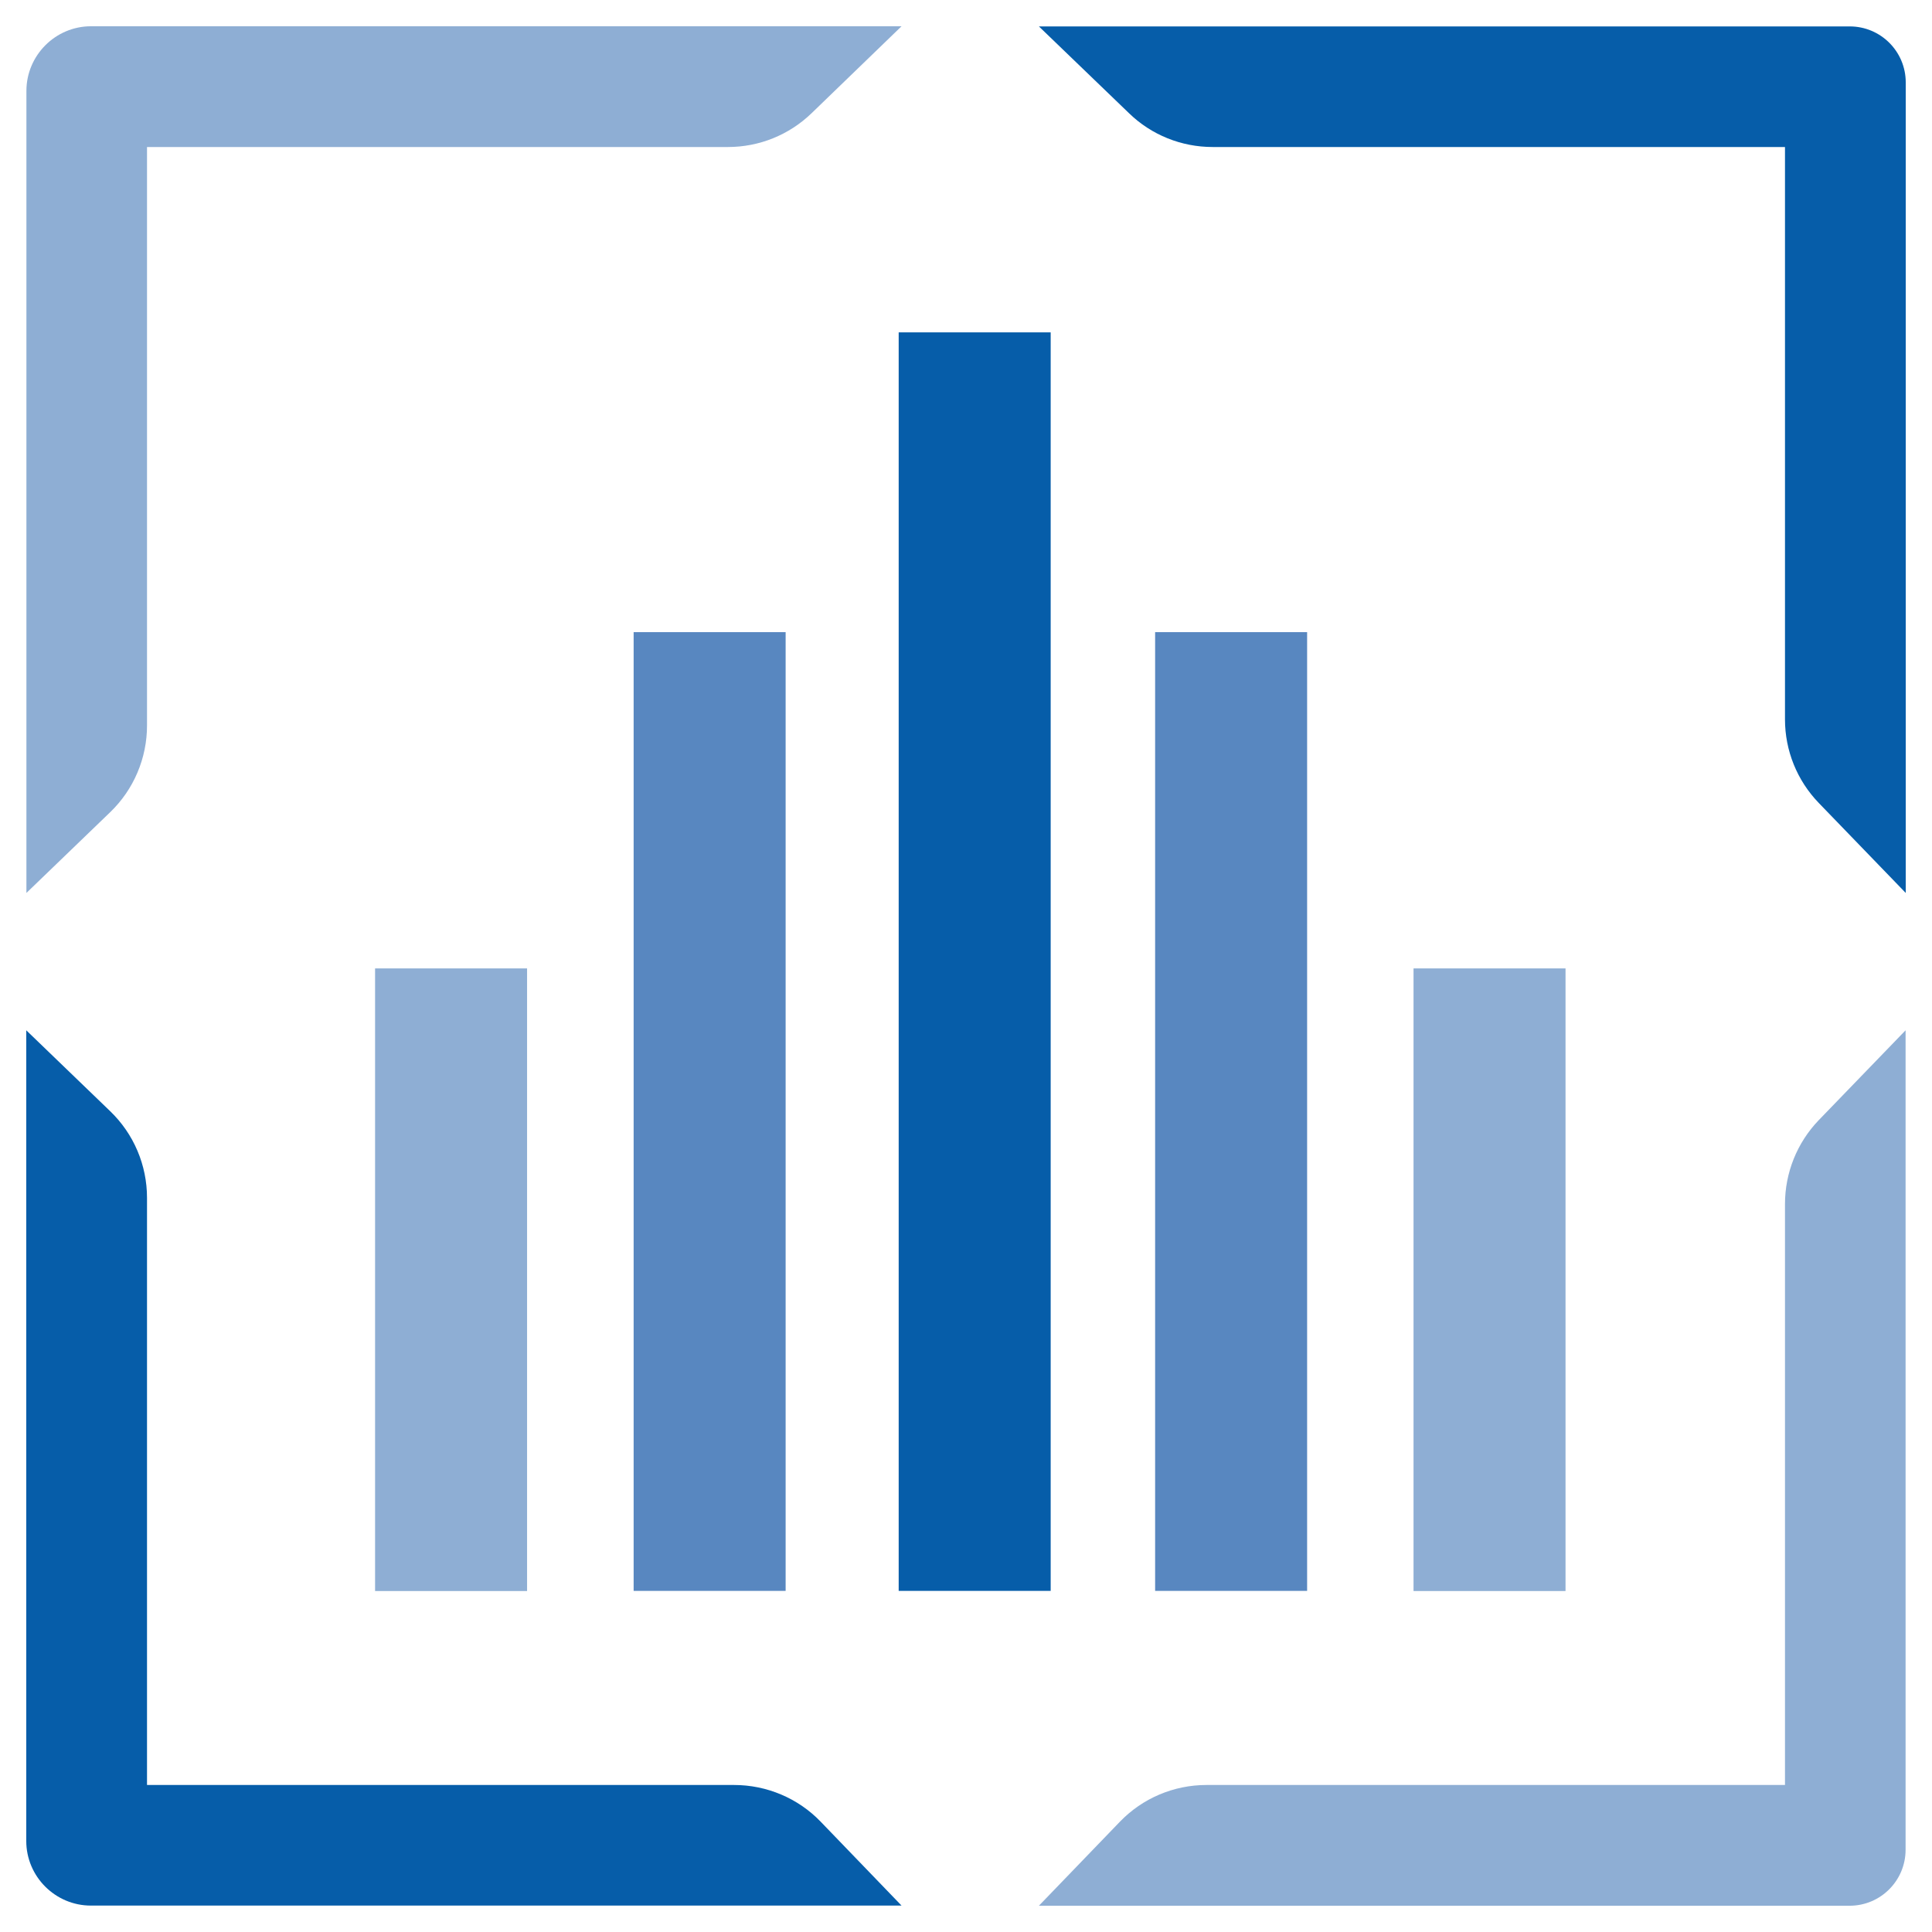
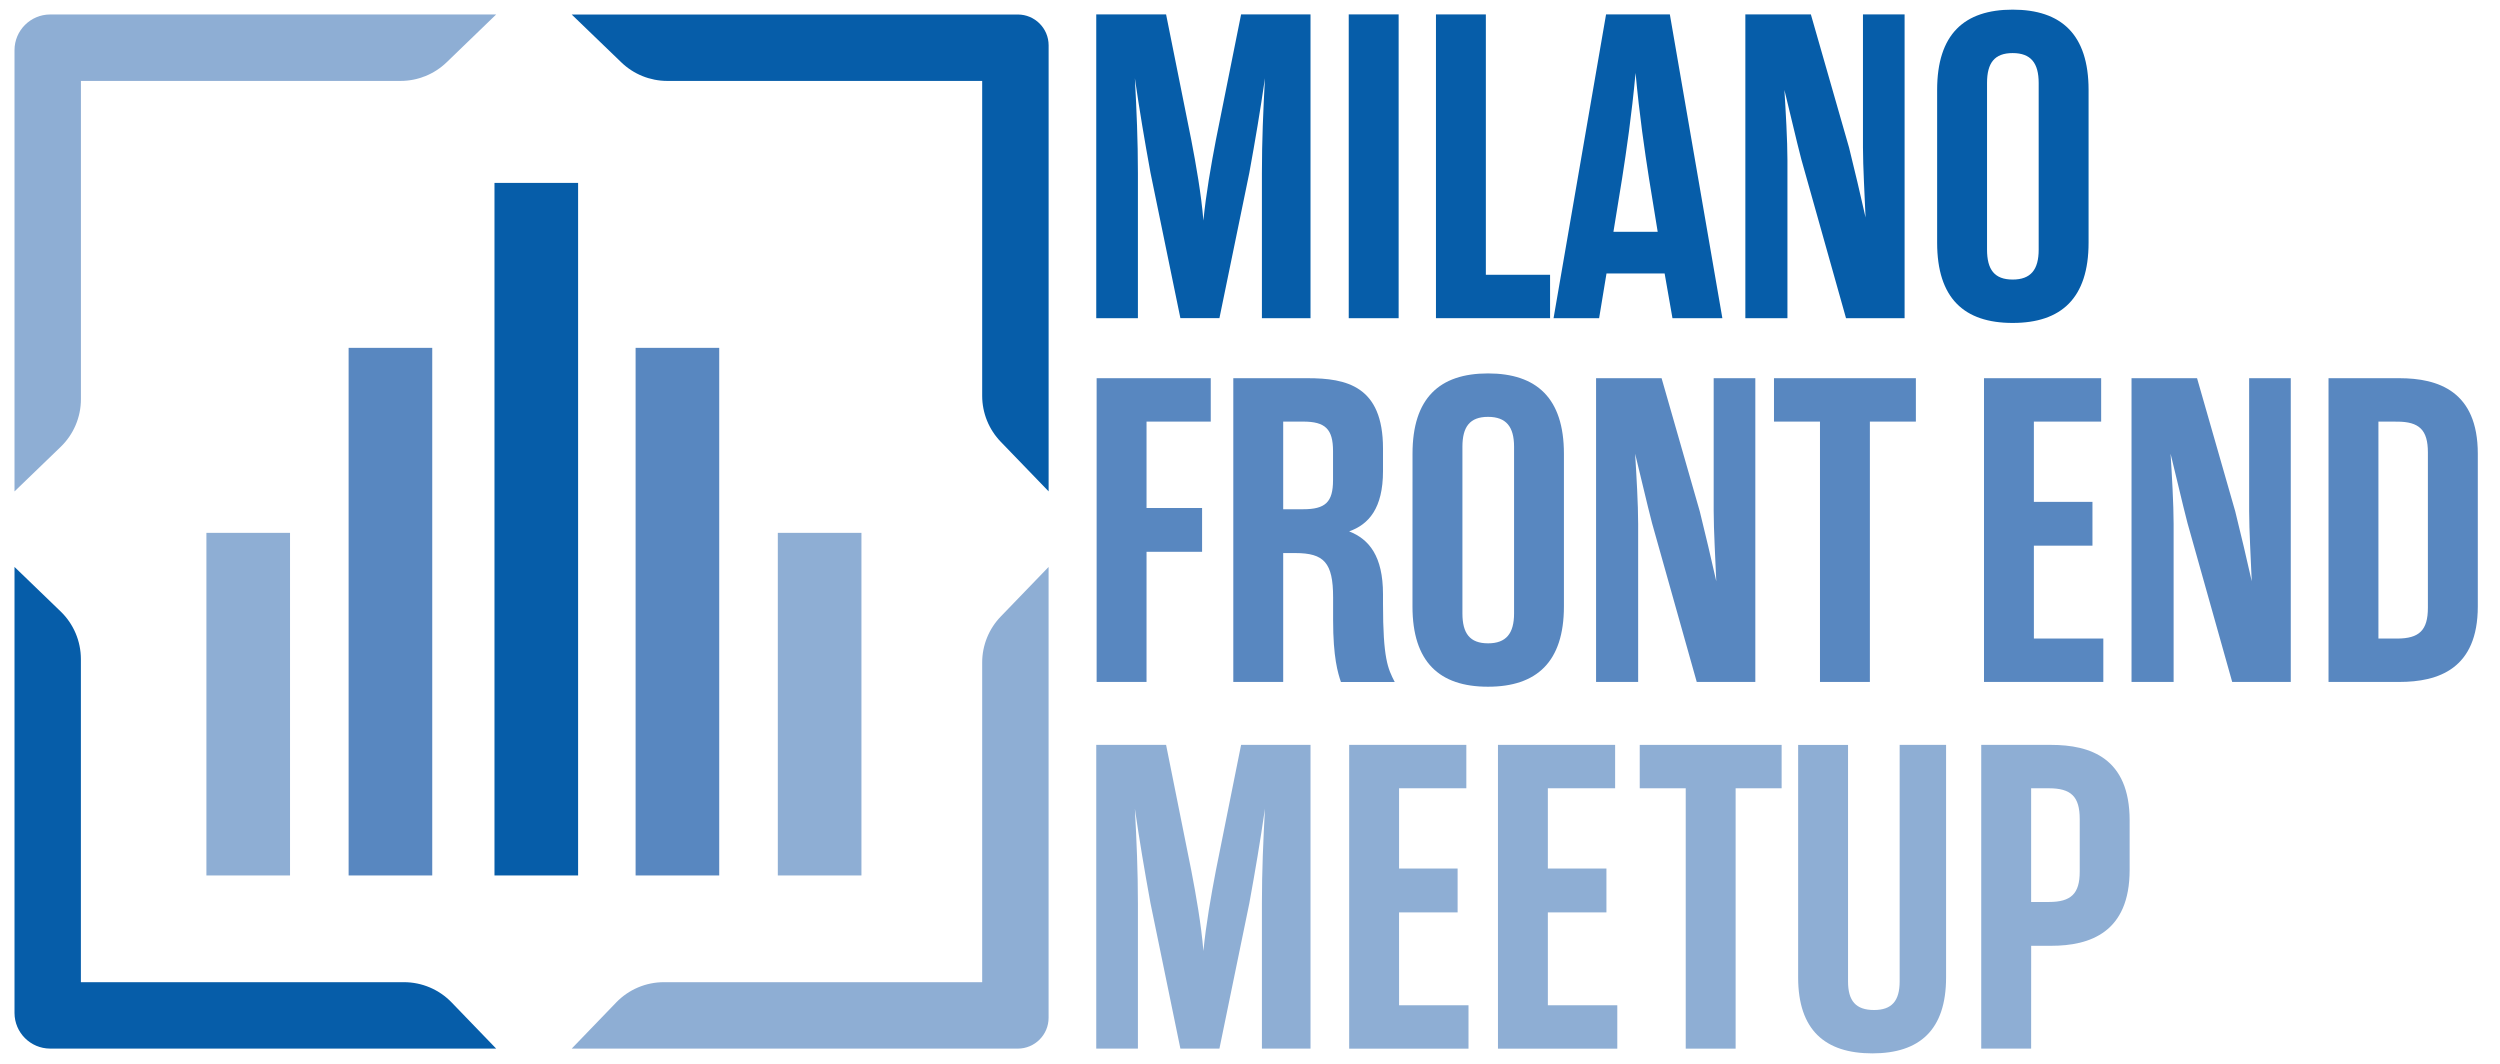
- <svg xmlns="http://www.w3.org/2000/svg" version="1.1" id="Livello_1" x="0px" y="0px" viewBox="0 0 1280 1280" style="enable-background:new 0 0 1280 1280;" xml:space="preserve">
-   <style type="text/css">
- 	.st0{fill:#065DA9;}
- 	.st1{fill:#8EAED4;}
- 	.st2{fill:#5887C0;}
- </style>
-   <g>
-     <g>
-       <path class="st0" d="M803.4,97.4h379.2v379.2c0,20.7,8,40.5,22.4,55.4l57.6,59.6V54.6c0-20.5-16.6-37.1-37.1-37.1H688.3L748,75    C762.8,89.4,782.7,97.4,803.4,97.4z" />
-       <path class="st1" d="M97.4,480.7V97.4h384.9c20.7,0,40.5-8,55.4-22.4l59.6-57.6H60.3c-23.6,0-42.8,19.3-42.8,42.8v531.4L73,538.1    C88.6,523.1,97.4,502.3,97.4,480.7z" />
-       <path class="st0" d="M486.4,1182.6h-389v-389c0-21.7-8.8-42.4-24.4-57.4l-55.6-53.6v537.1c0,23.6,19.3,42.8,42.8,42.8h537.1    l-53.6-55.6C528.8,1191.4,508,1182.6,486.4,1182.6z" />
-       <path class="st1" d="M1182.6,797.7v384.9H799.3c-21.7,0-42.4,8.8-57.4,24.4l-53.6,55.6h537.1c20.5,0,37.1-16.6,37.1-37.1V682.6    l-57.6,59.6C1190.6,757.1,1182.6,777,1182.6,797.7z" />
-     </g>
-     <rect x="595.4" y="220.2" class="st0" width="100.7" height="833.8" />
-     <rect x="419.8" y="418.8" class="st2" width="100.7" height="635.2" />
-     <rect x="765.3" y="418.8" class="st2" width="100.7" height="635.2" />
-     <rect x="936.5" y="641.6" class="st1" width="100.7" height="412.5" />
-     <rect x="248.5" y="641.6" class="st1" width="100.7" height="412.5" />
+ <svg xmlns="http://www.w3.org/2000/svg" viewBox="0 0 3010.06 1280">
+   <defs>
+     <style>.cls-1{fill:#065da9;}.cls-2{fill:#5887c0;}.cls-3{fill:#8eaed4;}</style>
+   </defs>
+   <g id="Logotipo">
+     <path class="cls-1" d="M1464,168.35l30.3-151h83.59V383.08h-58.52V208.58c0-39.71,1.57-74.71,3.66-114.42-5.75,39.71-11.49,73.67-18.81,113.9l-36,175h-47l-36-175c-7.31-40.23-13.06-74.19-18.81-113.9,2.09,39.71,3.66,74.71,3.66,114.42v174.5h-50.16V17.36H1404l30.3,151c5.75,29.78,12,65.31,14.63,97.18C1452,233.66,1458.3,198.13,1464,168.35Z" />
+     <path class="cls-1" d="M1623.91,17.36H1684V383.08h-60.08Z" />
+     <path class="cls-1" d="M1728.93,17.36H1789V330.84h77.32v52.25H1728.93Z" />
+     <path class="cls-1" d="M2004.26,329.27h-70l-8.88,53.81h-54.86l63.22-365.72h76.8l63.22,365.72h-60.08Zm-61.65-50.16h53.29l-10.45-64.26c-5.22-33.44-11.49-75.76-16.2-127-4.7,51.2-11,93.52-16.2,127Z" />
+     <path class="cls-1" d="M2293.18,17.36V383.08h-70.53l-53.81-191.22c-6.27-24-14.11-58.52-20.38-83.59,1.57,25.08,3.66,61.13,3.66,84.64V383.08h-50.68V17.36h78.89l46,160.4c6.27,25.08,14.11,58.52,19.85,84.12-1-25.6-3.13-61.13-3.13-84.64V17.36Z" />
+     <path class="cls-1" d="M2332.36,108.27c0-66.87,32.39-96.66,90.91-96.66s91.43,29.78,91.43,96.66V292.17c0,66.88-32.92,96.66-91.43,96.66s-90.91-29.78-90.91-96.66Zm90.91,228.32c21.94,0,31.35-12,31.35-36V99.91c0-24-9.4-36-31.35-36s-30.83,12-30.83,36V300.53C2392.45,324.57,2401.33,336.58,2423.27,336.58Z" />
+     <path class="cls-2" d="M1380.45,821.08h-60.08V455.36h137.41v52.25h-77.32v104h66.88v52.77h-66.87Z" />
+     <path class="cls-2" d="M1545,665.91V821.08h-60.08V455.36h89.34c47,0,90.91,9.4,90.91,84.64v27.17c0,44.93-17.24,64.26-40.75,72.62,24,9.4,40.75,29.78,40.75,75.76v11c0,66.35,5.75,78.37,14.11,94.57h-64.79c-3.66-11-9.4-29.26-9.4-74.71V719.2c0-41.8-11-53.29-45.45-53.29Zm24-52.77c26.65,0,36-8.36,36-35v-35c0-26.65-9.4-35.53-36-35.53h-24V613.14Z" />
+     <path class="cls-2" d="M1700.71,546.27c0-66.88,32.39-96.66,90.91-96.66S1883,479.39,1883,546.27V730.17c0,66.88-32.92,96.66-91.43,96.66s-90.91-29.78-90.91-96.66Zm90.91,228.32c21.94,0,31.35-12,31.35-36V537.91c0-24-9.4-36-31.35-36s-30.83,12-30.83,36V738.53C1760.79,762.57,1769.67,774.58,1791.62,774.58Z" />
+     <path class="cls-2" d="M2113.45,455.36V821.08h-70.53L1989.1,629.86c-6.27-24-14.11-58.52-20.38-83.59,1.57,25.08,3.66,61.13,3.66,84.64V821.08h-50.68V455.36h78.89l46,160.4c6.27,25.08,14.11,58.52,19.85,84.12-1-25.6-3.13-61.13-3.13-84.64V455.36Z" />
+     <path class="cls-2" d="M2306.76,507.61h-55.38V821.08h-60.08V507.61h-55.38V455.36h170.84Z" />
+     <path class="cls-2" d="M2448.86,768.84h83.59v52.25H2388.78V455.36h141.06v52.25h-81v96.66h70.53V657h-70.53Z" />
+     <path class="cls-2" d="M2758.15,455.36V821.08h-70.53l-53.81-191.22c-6.27-24-14.11-58.52-20.38-83.59,1.57,25.08,3.66,61.13,3.66,84.64V821.08h-50.68V455.36h78.89l46,160.4c6.27,25.08,14.11,58.52,19.85,84.12-1-25.6-3.13-61.13-3.13-84.64V455.36Z" />
+     <path class="cls-2" d="M2803.6,455.36h85.16c47,0,94.57,15.67,94.57,90.91V730.17c0,75.23-47.54,90.91-94.57,90.91H2803.6Zm60.08,52.25V768.84h22.47c26.65,0,37.09-9.93,37.09-37.09v-187c0-27.17-10.45-37.09-37.09-37.09Z" />
+     <path class="cls-3" d="M1464,1047.85l30.3-151h83.59v365.72h-58.52v-174.5c0-39.71,1.57-74.71,3.66-114.42-5.75,39.71-11.49,73.67-18.81,113.9l-36,175h-47l-36-175c-7.31-40.23-13.06-74.19-18.81-113.9,2.09,39.71,3.66,74.71,3.66,114.42v174.5h-50.16V896.86H1404l30.3,151c5.75,29.78,12,65.31,14.63,97.18C1452,1113.16,1458.3,1077.63,1464,1047.85Z" />
+     <path class="cls-3" d="M1684.52,1210.34h83.59v52.25H1624.43V896.86H1765.5v52.25h-81v96.66H1755v52.77h-70.53Z" />
+     <path class="cls-3" d="M1863.67,1210.34h83.59v52.25H1803.59V896.86h141.06v52.25h-81v96.66h70.53v52.77h-70.53Z" />
+     <path class="cls-3" d="M2145.12,949.11h-55.38v313.48h-60.08V949.11h-55.38V896.86h170.84Z" />
+     <path class="cls-3" d="M2256.4,1216.08c21.42,0,30.83-11,30.83-34.48V896.86h55.9v280c0,63.22-31.87,91.43-88.82,91.43S2165,1240.12,2165,1176.9v-280h60.08V1181.6C2225.06,1205.11,2234.46,1216.08,2256.4,1216.08Z" />
+     <path class="cls-3" d="M2445.53,1262.58h-60.08V896.86h84.12c47,0,94.57,15.67,94.57,90.91v59.56c0,75.23-47.54,91.43-94.57,91.43h-24Zm0-313.48V1086h21.42c26.65,0,37.09-9.93,37.09-36.57V986.2c0-27.17-10.45-37.09-37.09-37.09Z" />
+   </g>
+   <g id="Pittogramma">
+     <path class="cls-1" d="M803.36,97.43h379.21V476.64A79.77,79.77,0,0,0,1205,532l57.57,59.63V54.6a37.13,37.13,0,0,0-37.13-37.13H688.32L748,75A79.77,79.77,0,0,0,803.36,97.43Z" />
+     <path class="cls-3" d="M97.43,480.68V97.43H482.35A79.77,79.77,0,0,0,537.76,75l59.63-57.57H60.31A43,43,0,0,0,17.47,60.31V591.68L73,538.1A79.77,79.77,0,0,0,97.43,480.68Z" />
+     <path class="cls-1" d="M486.39,1182.57h-389v-389A79.77,79.77,0,0,0,73,736.19L17.47,682.61v537.08a43,43,0,0,0,42.84,42.84H597.39L543.81,1207A79.77,79.77,0,0,0,486.39,1182.57Z" />
+     <path class="cls-3" d="M1182.57,797.65v384.92H799.32A79.77,79.77,0,0,0,741.9,1207l-53.57,55.56H1225.4a37.13,37.13,0,0,0,37.13-37.13V682.61L1205,742.24A79.77,79.77,0,0,0,1182.57,797.65Z" />
+     <rect class="cls-1" x="595.37" y="220.22" width="100.68" height="833.85" />
+     <rect class="cls-2" x="419.75" y="418.82" width="100.68" height="635.25" />
+     <rect class="cls-2" x="765.28" y="418.82" width="100.68" height="635.25" />
+     <rect class="cls-3" x="936.51" y="641.56" width="100.68" height="412.51" />
+     <rect class="cls-3" x="248.52" y="641.56" width="100.68" height="412.51" />
  </g>
</svg>
